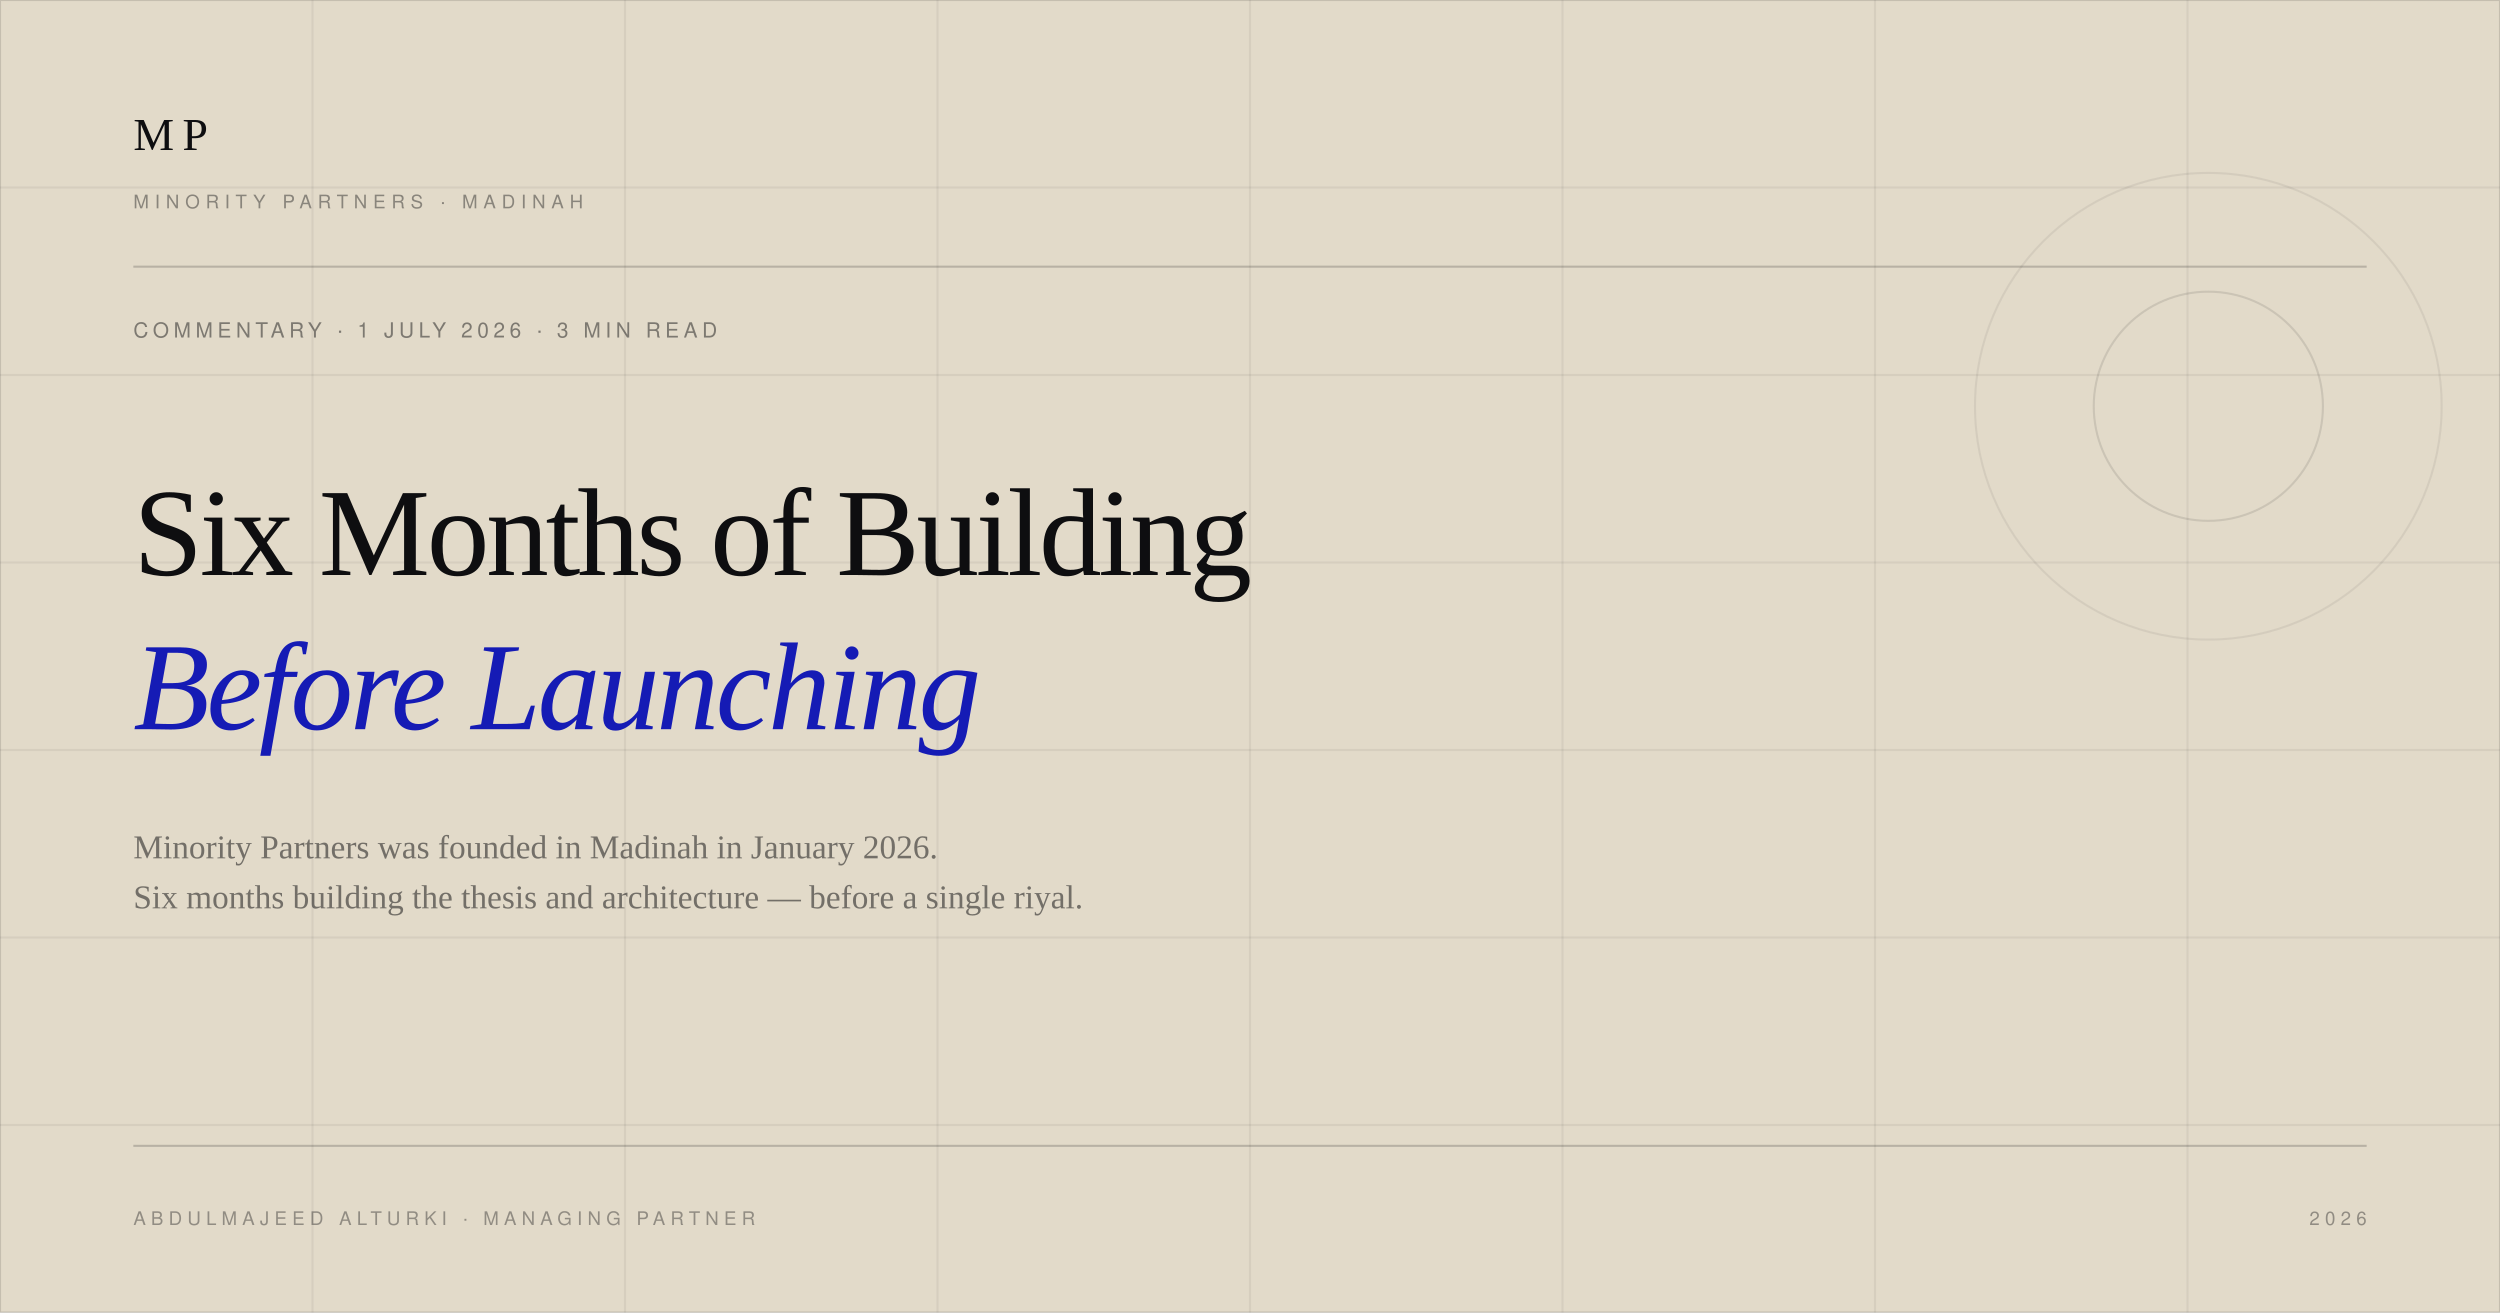
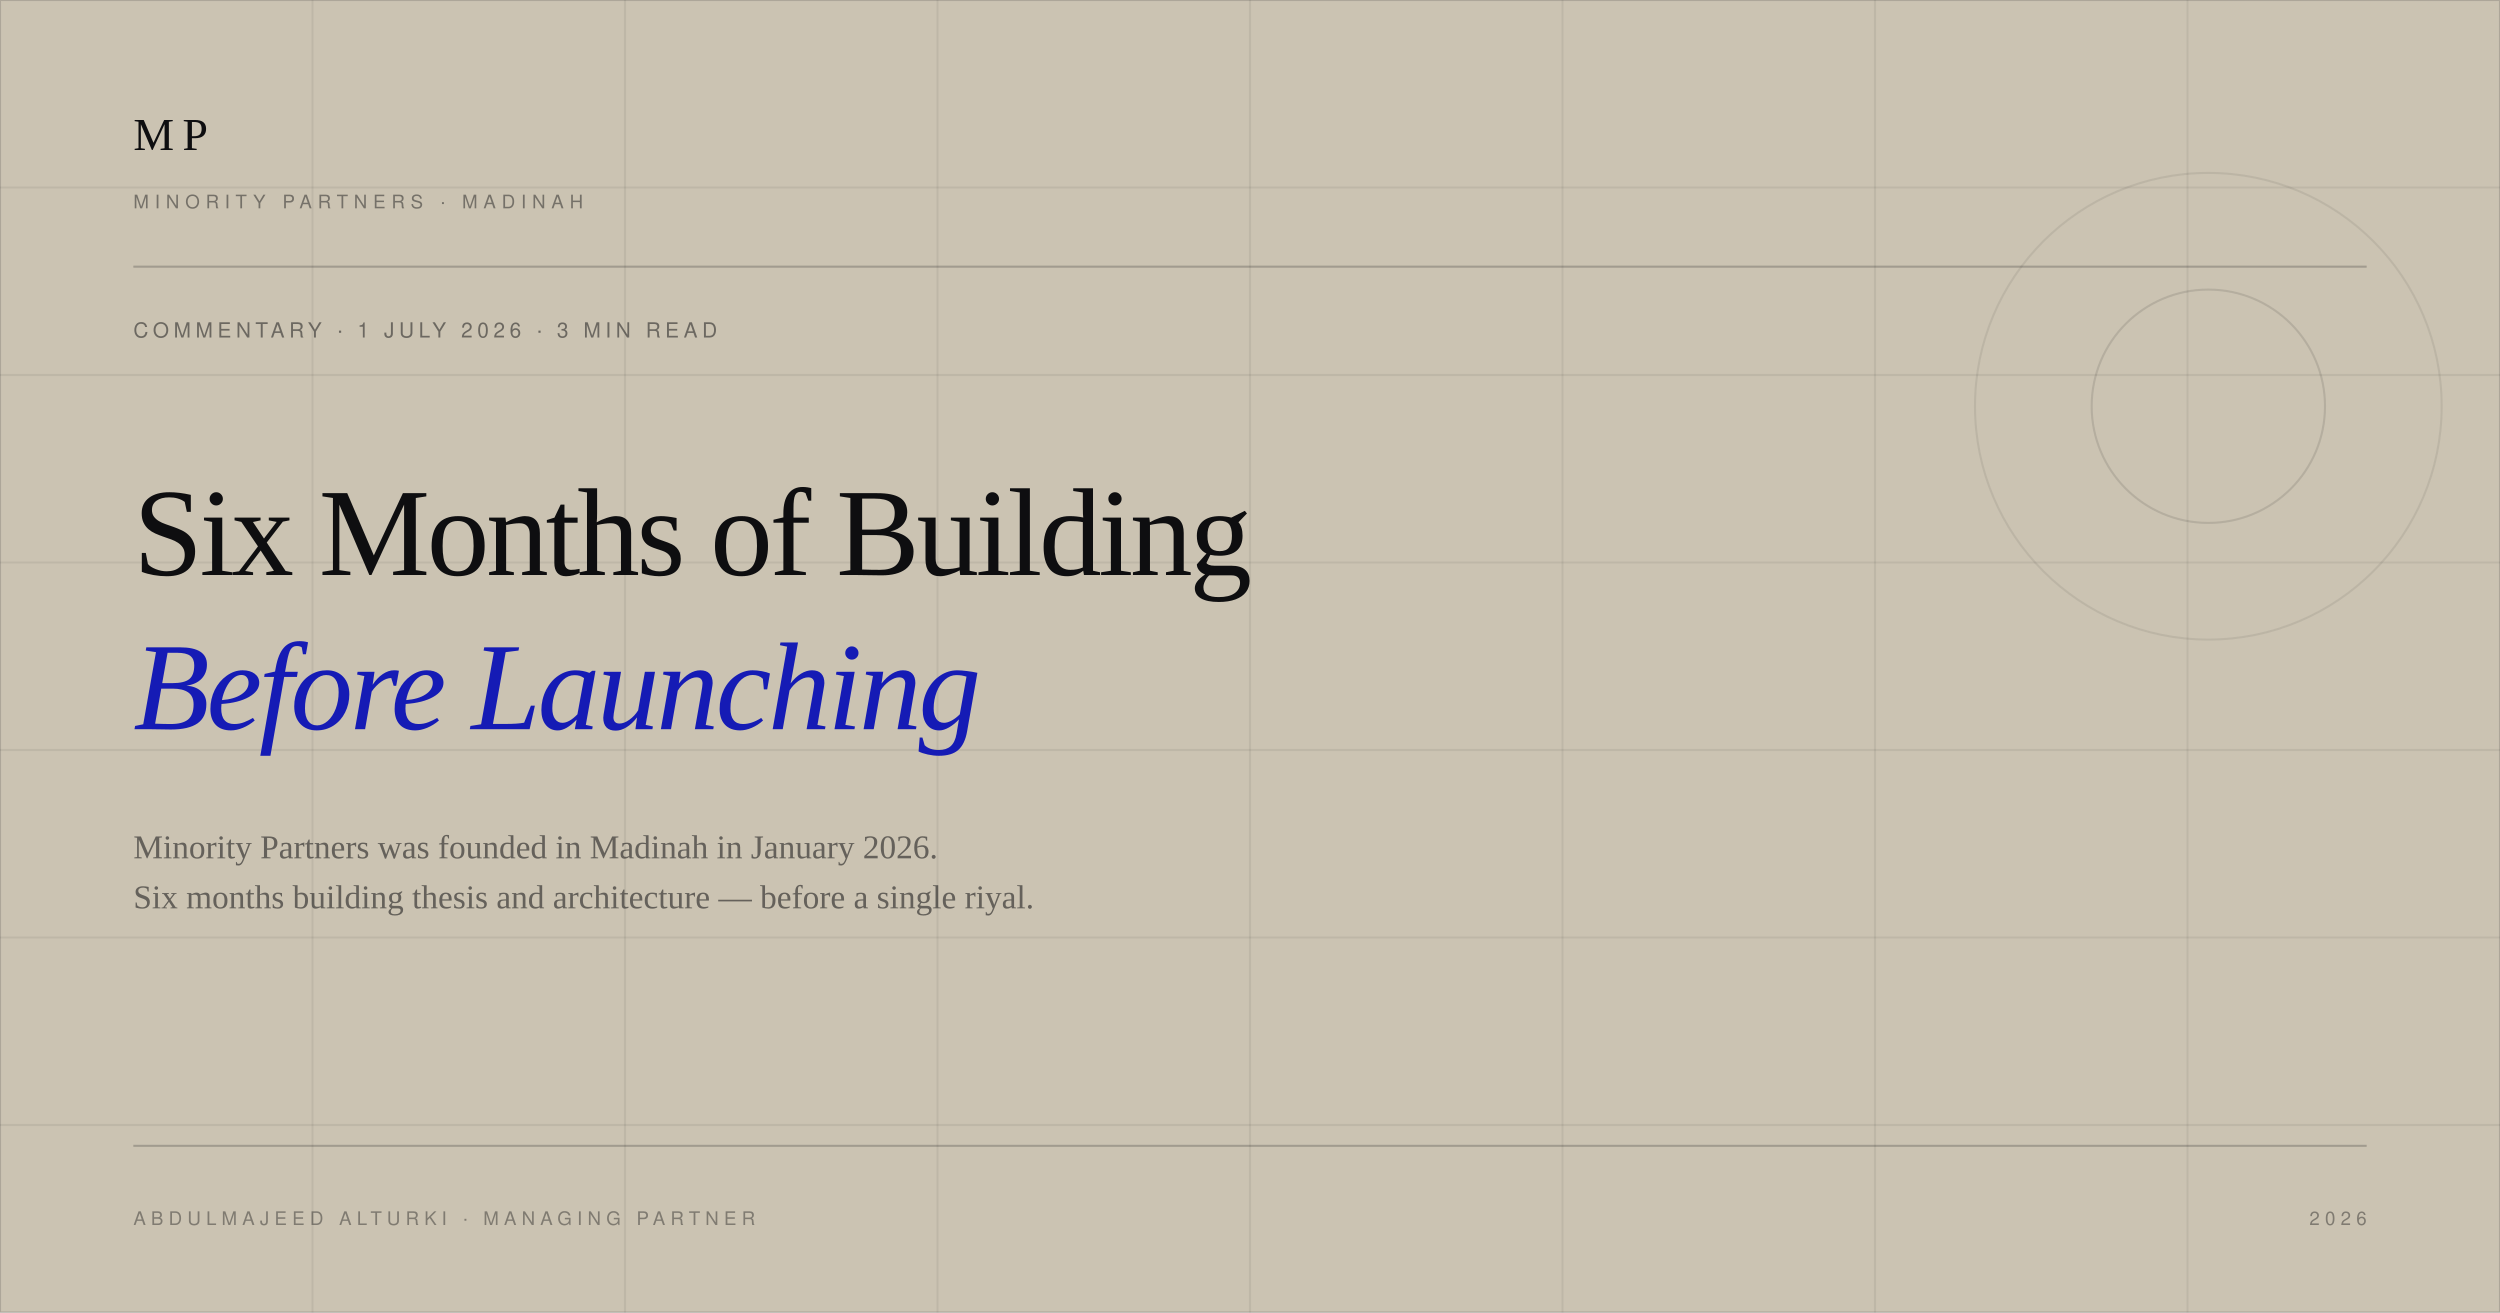
<svg xmlns="http://www.w3.org/2000/svg" viewBox="0 0 1200 630" width="1200" height="630" role="img" aria-label="Minority Partners — Six Months of Building Before Launching">
-   <rect width="1200" height="630" fill="#E2DAC9" />
-   <line x1="150" y1="0" x2="150" y2="630" stroke="#0E0E10" stroke-width="1" opacity="0.06" />
-   <line x1="300" y1="0" x2="300" y2="630" stroke="#0E0E10" stroke-width="1" opacity="0.06" />
-   <line x1="450" y1="0" x2="450" y2="630" stroke="#0E0E10" stroke-width="1" opacity="0.06" />
-   <line x1="600" y1="0" x2="600" y2="630" stroke="#0E0E10" stroke-width="1" opacity="0.06" />
-   <line x1="750" y1="0" x2="750" y2="630" stroke="#0E0E10" stroke-width="1" opacity="0.06" />
-   <line x1="900" y1="0" x2="900" y2="630" stroke="#0E0E10" stroke-width="1" opacity="0.06" />
-   <line x1="1050" y1="0" x2="1050" y2="630" stroke="#0E0E10" stroke-width="1" opacity="0.06" />
-   <line x1="0" y1="90" x2="1200" y2="90" stroke="#0E0E10" stroke-width="1" opacity="0.06" />
-   <line x1="0" y1="180" x2="1200" y2="180" stroke="#0E0E10" stroke-width="1" opacity="0.06" />
-   <line x1="0" y1="270" x2="1200" y2="270" stroke="#0E0E10" stroke-width="1" opacity="0.06" />
-   <line x1="0" y1="360" x2="1200" y2="360" stroke="#0E0E10" stroke-width="1" opacity="0.06" />
-   <line x1="0" y1="450" x2="1200" y2="450" stroke="#0E0E10" stroke-width="1" opacity="0.06" />
-   <line x1="0" y1="540" x2="1200" y2="540" stroke="#0E0E10" stroke-width="1" opacity="0.06" />
-   <rect width="1200" height="630" fill="none" stroke="#0E0E10" stroke-width="1" opacity="0.14" />
-   <circle cx="1060" cy="195" r="112" stroke="#0E0E10" stroke-width="1" fill="none" opacity="0.07" />
-   <circle cx="1060" cy="195" r="55" stroke="#0E0E10" stroke-width="1" fill="none" opacity="0.11" />
-   <line x1="64" y1="128" x2="1136" y2="128" stroke="#0E0E10" stroke-width="1" opacity="0.20" />
+   <rect width="1200" height="630" fill="#CBC3B2" />
+   <line x1="150" y1="0" x2="150" y2="630" stroke="#0E0E10" stroke-width="1" opacity="0.07" />
+   <line x1="300" y1="0" x2="300" y2="630" stroke="#0E0E10" stroke-width="1" opacity="0.07" />
+   <line x1="450" y1="0" x2="450" y2="630" stroke="#0E0E10" stroke-width="1" opacity="0.07" />
+   <line x1="600" y1="0" x2="600" y2="630" stroke="#0E0E10" stroke-width="1" opacity="0.07" />
+   <line x1="750" y1="0" x2="750" y2="630" stroke="#0E0E10" stroke-width="1" opacity="0.07" />
+   <line x1="900" y1="0" x2="900" y2="630" stroke="#0E0E10" stroke-width="1" opacity="0.07" />
+   <line x1="1050" y1="0" x2="1050" y2="630" stroke="#0E0E10" stroke-width="1" opacity="0.07" />
+   <line x1="0" y1="90" x2="1200" y2="90" stroke="#0E0E10" stroke-width="1" opacity="0.07" />
+   <line x1="0" y1="180" x2="1200" y2="180" stroke="#0E0E10" stroke-width="1" opacity="0.07" />
+   <line x1="0" y1="270" x2="1200" y2="270" stroke="#0E0E10" stroke-width="1" opacity="0.07" />
+   <line x1="0" y1="360" x2="1200" y2="360" stroke="#0E0E10" stroke-width="1" opacity="0.07" />
+   <line x1="0" y1="450" x2="1200" y2="450" stroke="#0E0E10" stroke-width="1" opacity="0.07" />
+   <line x1="0" y1="540" x2="1200" y2="540" stroke="#0E0E10" stroke-width="1" opacity="0.07" />
+   <rect width="1200" height="630" fill="none" stroke="#0E0E10" stroke-width="1" opacity="0.16" />
+   <circle cx="1060" cy="195" r="112" stroke="#0E0E10" stroke-width="1" fill="none" opacity="0.08" />
+   <circle cx="1060" cy="195" r="56" stroke="#0E0E10" stroke-width="1" fill="none" opacity="0.12" />
+   <line x1="64" y1="128" x2="1136" y2="128" stroke="#0E0E10" stroke-width="1" opacity="0.22" />
  <text x="64" y="72" font-family="Georgia, 'Times New Roman', Times, serif" font-size="22" font-weight="400" fill="#0E0E10" letter-spacing="4">MP</text>
-   <text x="64" y="100" font-family="'Helvetica Neue', Helvetica, Arial, sans-serif" font-size="9" fill="#0E0E10" opacity="0.42" letter-spacing="2.8">MINORITY PARTNERS  ·  MADINAH</text>
-   <text x="64" y="162" font-family="'Helvetica Neue', Helvetica, Arial, sans-serif" font-size="10" fill="#0E0E10" opacity="0.48" letter-spacing="2.2">COMMENTARY  ·  1 JULY 2026  ·  3 MIN READ</text>
+   <text x="64" y="100" font-family="'Helvetica Neue', Helvetica, Arial, sans-serif" font-size="9" fill="#0E0E10" opacity="0.45" letter-spacing="2.8">MINORITY PARTNERS  ·  MADINAH</text>
+   <text x="64" y="162" font-family="'Helvetica Neue', Helvetica, Arial, sans-serif" font-size="10" fill="#0E0E10" opacity="0.50" letter-spacing="2.2">COMMENTARY  ·  1 JULY 2026  ·  3 MIN READ</text>
  <text x="64" y="276" font-family="Georgia, 'Times New Roman', Times, serif" font-size="60" font-weight="400" fill="#0E0E10" letter-spacing="-1.5">Six Months of Building</text>
  <text x="64" y="350" font-family="Georgia, 'Times New Roman', Times, serif" font-size="60" font-style="italic" font-weight="400" fill="#151BB5" letter-spacing="-1.5">Before Launching</text>
-   <text x="64" y="412" font-family="Georgia, 'Times New Roman', Times, serif" font-size="16" fill="#0E0E10" opacity="0.52">Minority Partners was founded in Madinah in January 2026.</text>
-   <text x="64" y="436" font-family="Georgia, 'Times New Roman', Times, serif" font-size="16" fill="#0E0E10" opacity="0.52">Six months building the thesis and architecture — before a single riyal.</text>
-   <line x1="64" y1="550" x2="1136" y2="550" stroke="#0E0E10" stroke-width="1" opacity="0.20" />
-   <text x="64" y="588" font-family="'Helvetica Neue', Helvetica, Arial, sans-serif" font-size="9" fill="#0E0E10" opacity="0.38" letter-spacing="2.5">ABDULMAJEED ALTURKI  ·  MANAGING PARTNER</text>
-   <text x="1136" y="588" font-family="'Helvetica Neue', Helvetica, Arial, sans-serif" font-size="9" fill="#0E0E10" opacity="0.38" letter-spacing="2.5" text-anchor="end">2026</text>
+   <text x="64" y="412" font-family="Georgia, 'Times New Roman', Times, serif" font-size="16" fill="#0E0E10" opacity="0.54">Minority Partners was founded in Madinah in January 2026.</text>
+   <text x="64" y="436" font-family="Georgia, 'Times New Roman', Times, serif" font-size="16" fill="#0E0E10" opacity="0.54">Six months building thesis and architecture — before a single riyal.</text>
+   <line x1="64" y1="550" x2="1136" y2="550" stroke="#0E0E10" stroke-width="1" opacity="0.22" />
+   <text x="64" y="588" font-family="'Helvetica Neue', Helvetica, Arial, sans-serif" font-size="9" fill="#0E0E10" opacity="0.40" letter-spacing="2.5">ABDULMAJEED ALTURKI  ·  MANAGING PARTNER</text>
+   <text x="1136" y="588" font-family="'Helvetica Neue', Helvetica, Arial, sans-serif" font-size="9" fill="#0E0E10" opacity="0.40" letter-spacing="2.5" text-anchor="end">2026</text>
</svg>
